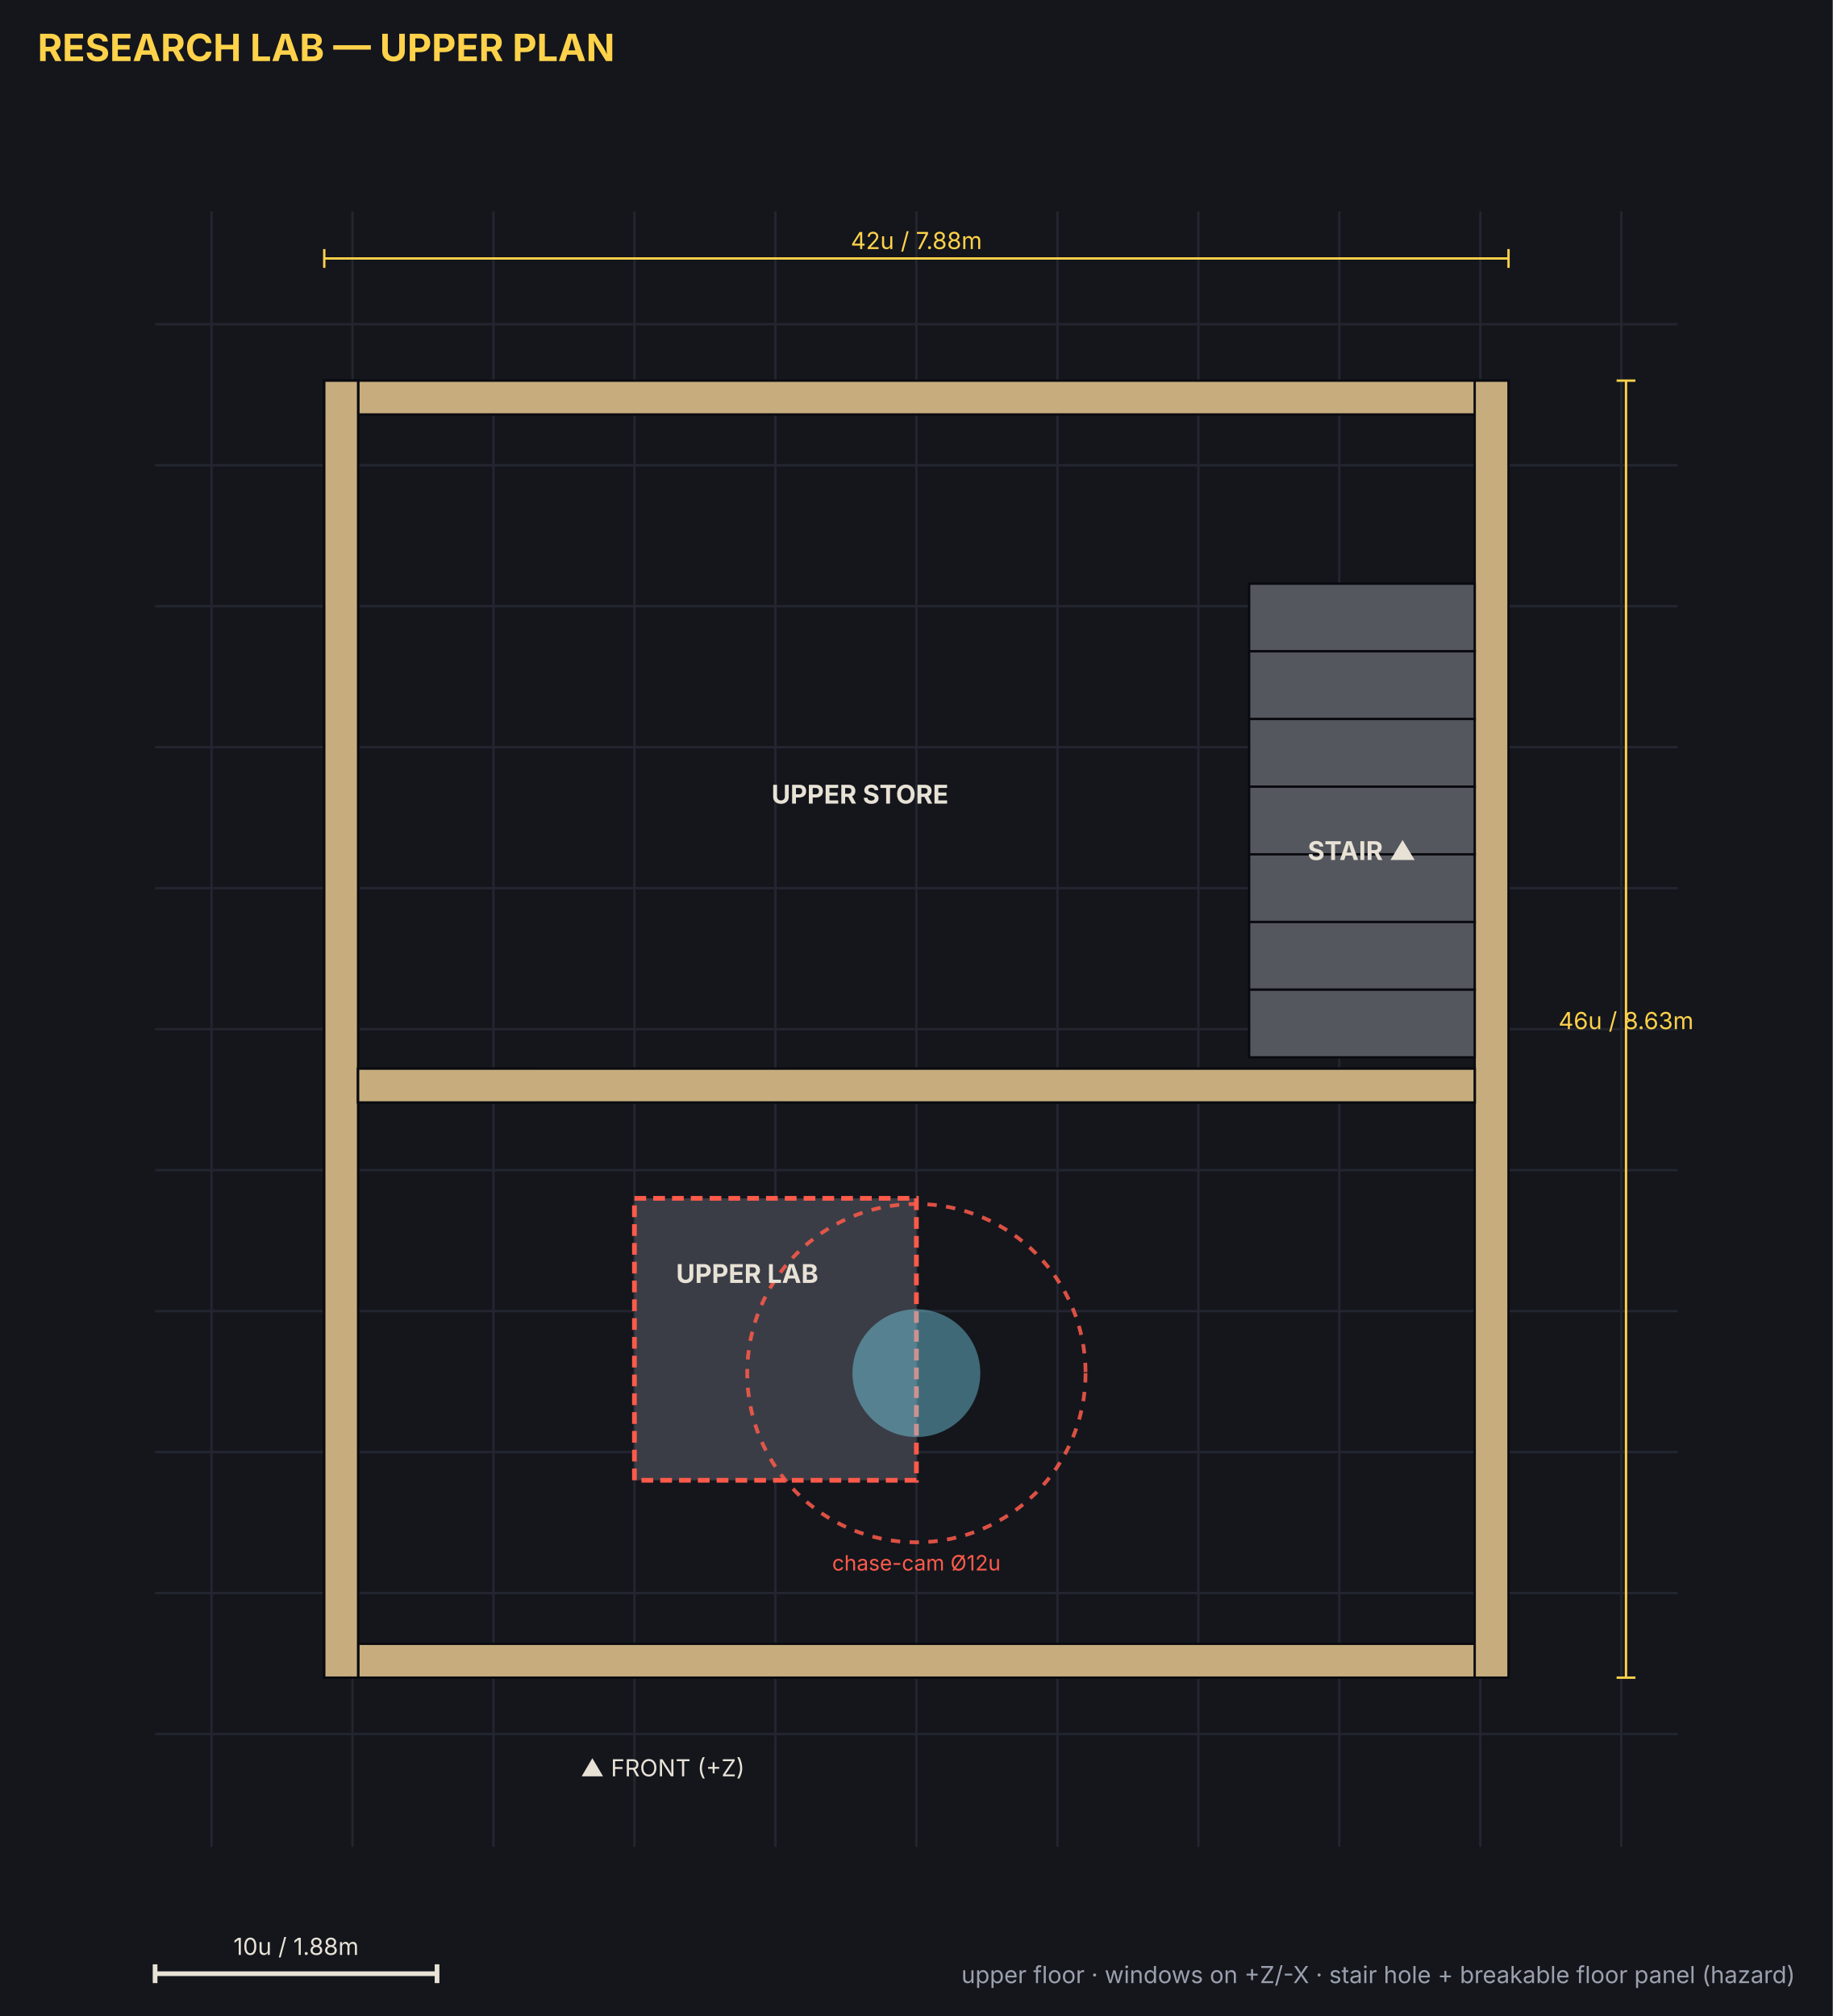
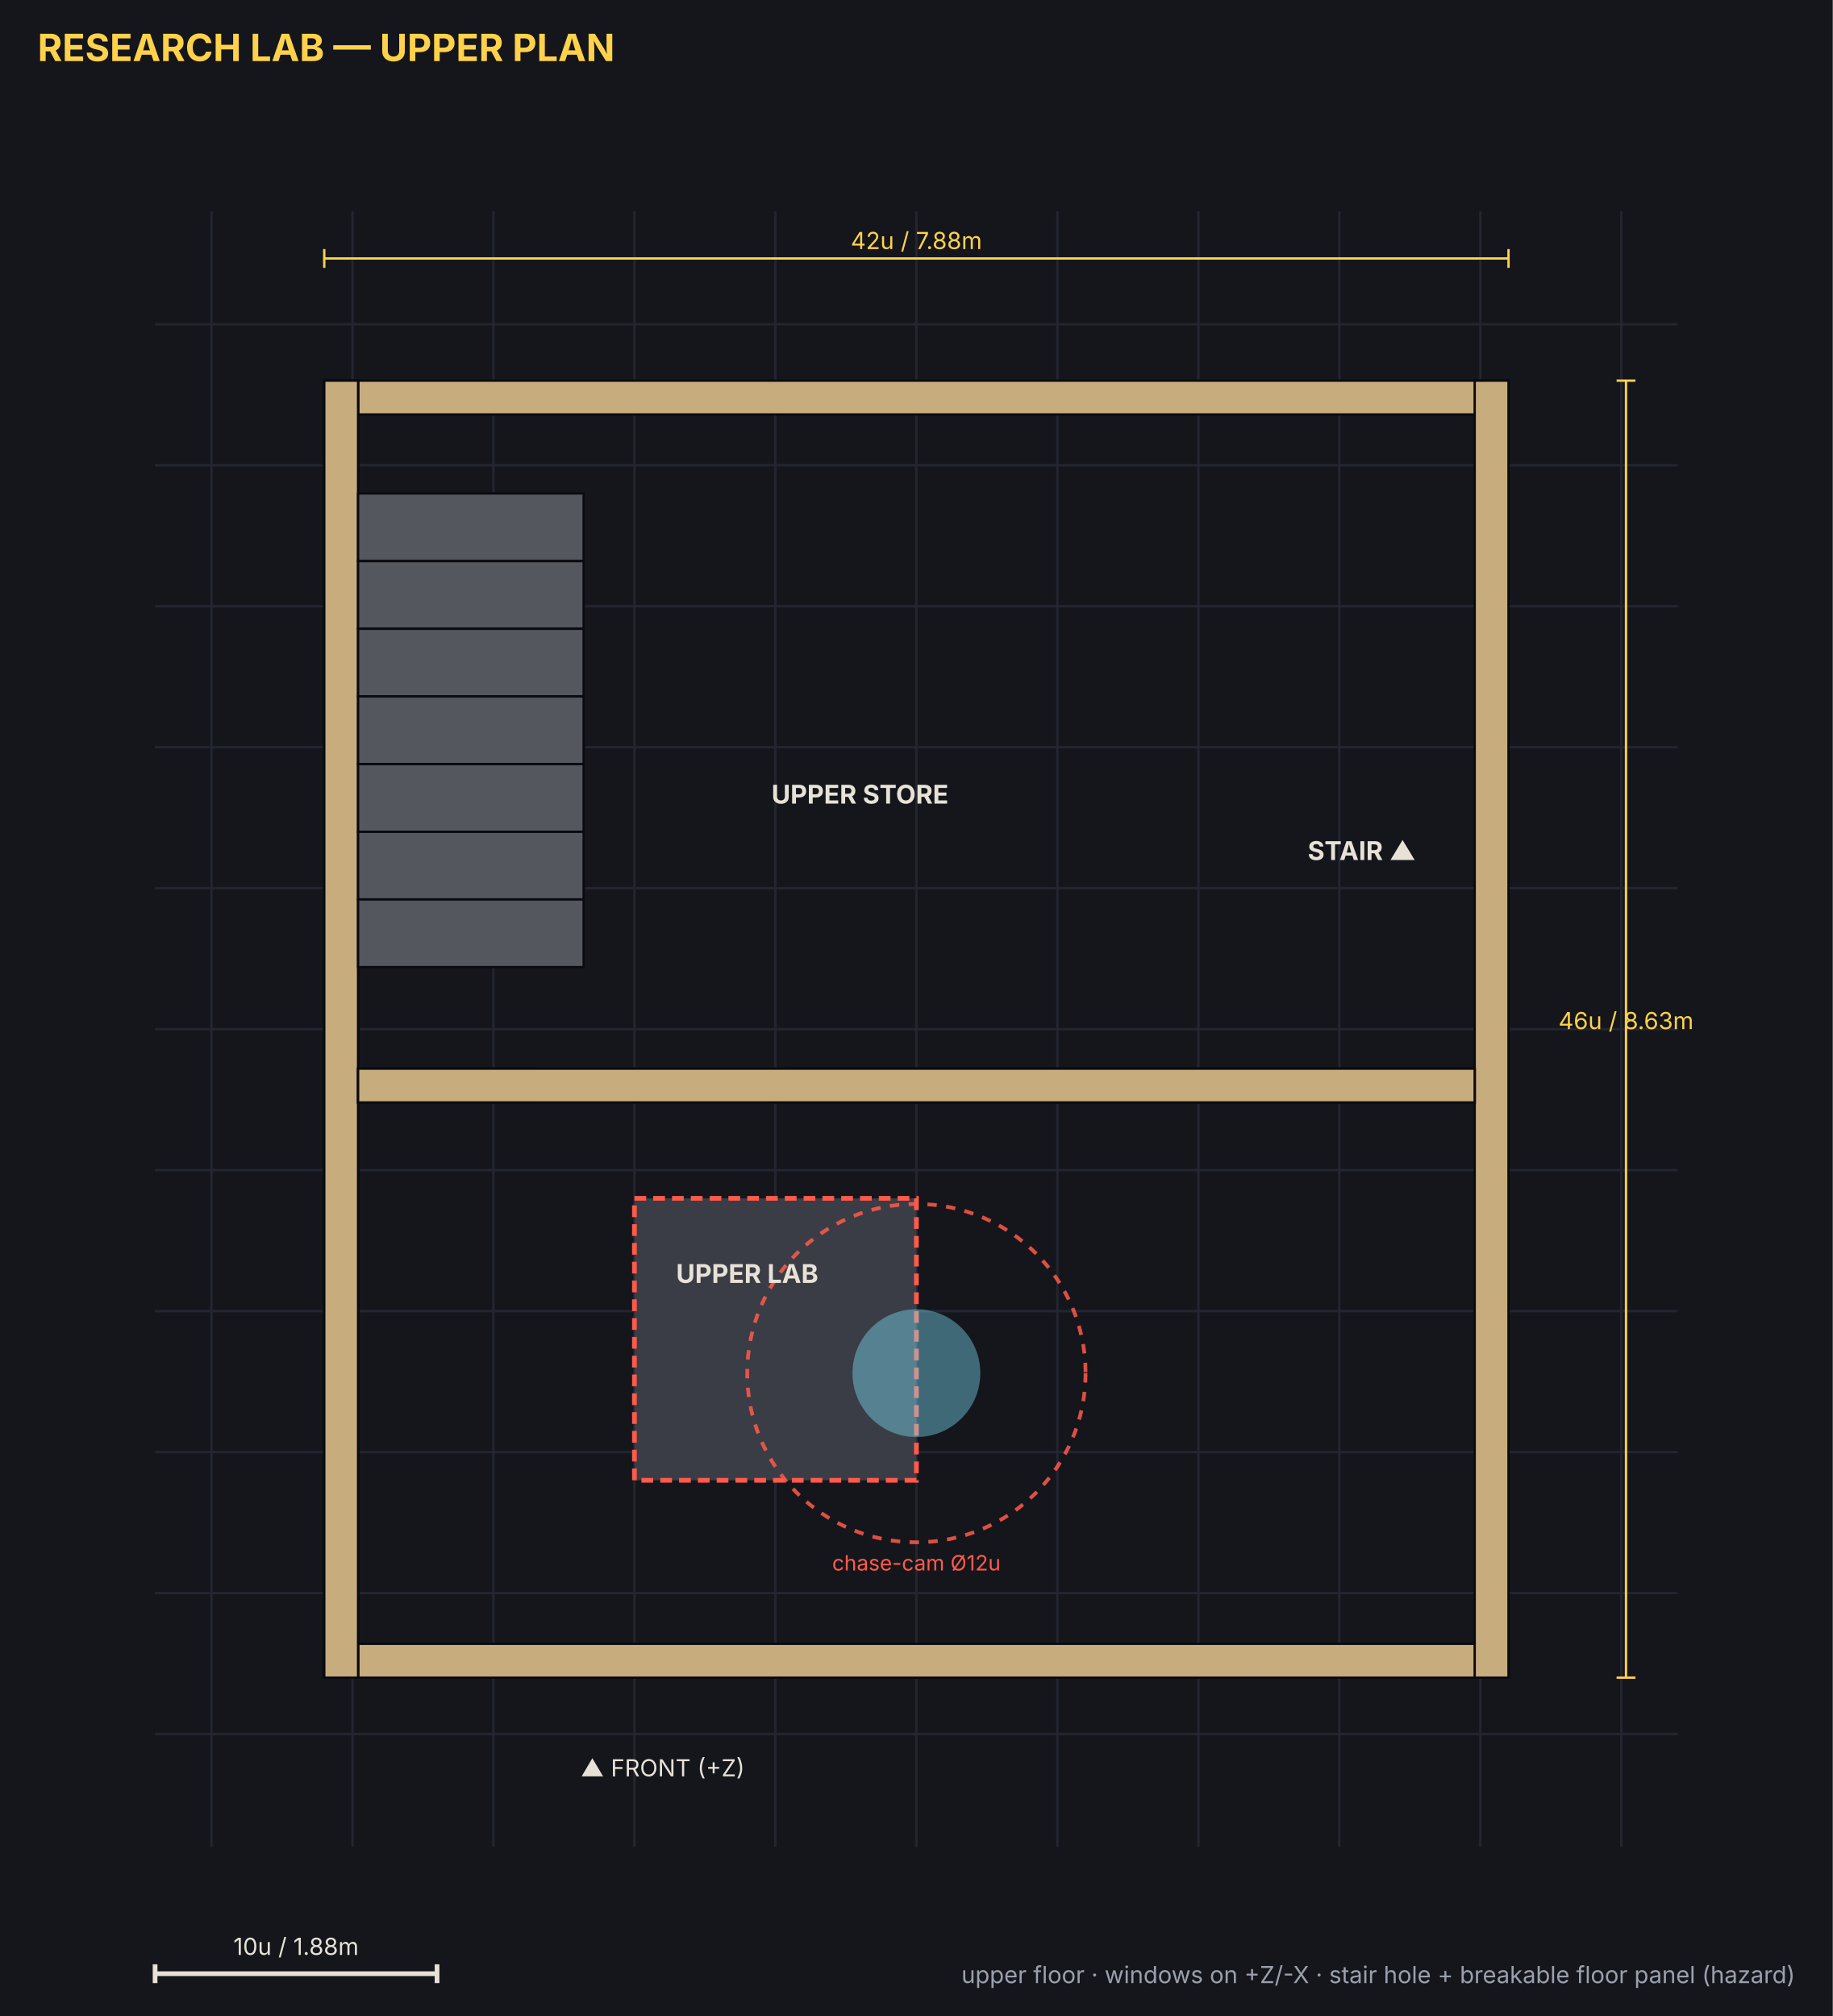
<svg xmlns="http://www.w3.org/2000/svg" width="780" height="858" viewBox="0 0 780 858" font-family="Inter,system-ui,sans-serif">
  <rect width="780" height="858" fill="#14161c" />
  <text x="16" y="26" fill="#ffd24a" font-size="16" font-weight="700">RESEARCH LAB — UPPER PLAN</text>
  <line x1="90" y1="90" x2="90" y2="786" stroke="#232630" stroke-width="1" />
  <line x1="150" y1="90" x2="150" y2="786" stroke="#232630" stroke-width="1" />
  <line x1="210" y1="90" x2="210" y2="786" stroke="#232630" stroke-width="1" />
  <line x1="270" y1="90" x2="270" y2="786" stroke="#232630" stroke-width="1" />
  <line x1="330" y1="90" x2="330" y2="786" stroke="#232630" stroke-width="1" />
  <line x1="390" y1="90" x2="390" y2="786" stroke="#232630" stroke-width="1" />
  <line x1="450" y1="90" x2="450" y2="786" stroke="#232630" stroke-width="1" />
  <line x1="510" y1="90" x2="510" y2="786" stroke="#232630" stroke-width="1" />
  <line x1="570" y1="90" x2="570" y2="786" stroke="#232630" stroke-width="1" />
  <line x1="630" y1="90" x2="630" y2="786" stroke="#232630" stroke-width="1" />
  <line x1="690" y1="90" x2="690" y2="786" stroke="#232630" stroke-width="1" />
  <line x1="66" y1="138" x2="714" y2="138" stroke="#232630" stroke-width="1" />
  <line x1="66" y1="198" x2="714" y2="198" stroke="#232630" stroke-width="1" />
  <line x1="66" y1="258" x2="714" y2="258" stroke="#232630" stroke-width="1" />
  <line x1="66" y1="318" x2="714" y2="318" stroke="#232630" stroke-width="1" />
  <line x1="66" y1="378" x2="714" y2="378" stroke="#232630" stroke-width="1" />
  <line x1="66" y1="438" x2="714" y2="438" stroke="#232630" stroke-width="1" />
  <line x1="66" y1="498" x2="714" y2="498" stroke="#232630" stroke-width="1" />
  <line x1="66" y1="558" x2="714" y2="558" stroke="#232630" stroke-width="1" />
  <line x1="66" y1="618" x2="714" y2="618" stroke="#232630" stroke-width="1" />
  <line x1="66" y1="678" x2="714" y2="678" stroke="#232630" stroke-width="1" />
  <line x1="66" y1="738" x2="714" y2="738" stroke="#232630" stroke-width="1" />
  <rect x="138" y="699.6" width="504" height="14.4" fill="#c7ad7e" stroke="#0a0b10" stroke-width="1" />
  <rect x="138" y="699.6" width="306" height="14.4" fill="#c7ad7e" stroke="#0a0b10" stroke-width="1" />
  <rect x="528" y="699.6" width="114" height="14.4" fill="#c7ad7e" stroke="#0a0b10" stroke-width="1" />
  <rect x="138" y="699.6" width="504" height="14.4" fill="#c7ad7e" stroke="#0a0b10" stroke-width="1" />
  <rect x="138" y="162" width="504" height="14.4" fill="#c7ad7e" stroke="#0a0b10" stroke-width="1" />
  <rect x="627.6" y="162" width="14.4" height="552" fill="#c7ad7e" stroke="#0a0b10" stroke-width="1" />
  <rect x="138" y="162" width="14.4" height="552" fill="#c7ad7e" stroke="#0a0b10" stroke-width="1" />
  <rect x="138" y="162" width="14.4" height="162" fill="#c7ad7e" stroke="#0a0b10" stroke-width="1" />
  <rect x="138" y="408" width="14.4" height="306" fill="#c7ad7e" stroke="#0a0b10" stroke-width="1" />
  <rect x="138" y="162" width="14.4" height="552" fill="#c7ad7e" stroke="#0a0b10" stroke-width="1" />
  <rect x="152.4" y="454.8" width="75.6" height="14.4" fill="#c7ad7e" stroke="#0a0b10" stroke-width="1" />
  <rect x="336" y="454.8" width="291.6" height="14.4" fill="#c7ad7e" stroke="#0a0b10" stroke-width="1" />
  <rect x="152.4" y="454.8" width="475.2" height="14.4" fill="#c7ad7e" stroke="#0a0b10" stroke-width="1" />
  <rect x="270" y="510" width="120" height="120" fill="#3a3d46" stroke="#ff5a4a" stroke-width="2" stroke-dasharray="5 3" />
-   <rect x="531.6" y="248.4" width="96" height="28.8" fill="#55575e" stroke="#0a0b10" stroke-width="1" />
-   <rect x="531.6" y="277.2" width="96" height="28.8" fill="#55575e" stroke="#0a0b10" stroke-width="1" />
-   <rect x="531.6" y="306" width="96" height="28.8" fill="#55575e" stroke="#0a0b10" stroke-width="1" />
-   <rect x="531.6" y="334.8" width="96" height="28.8" fill="#55575e" stroke="#0a0b10" stroke-width="1" />
-   <rect x="531.6" y="363.6" width="96" height="28.8" fill="#55575e" stroke="#0a0b10" stroke-width="1" />
-   <rect x="531.6" y="392.4" width="96" height="28.8" fill="#55575e" stroke="#0a0b10" stroke-width="1" />
-   <rect x="531.6" y="421.2" width="96" height="28.8" fill="#55575e" stroke="#0a0b10" stroke-width="1" />
+   <rect x="152.4" y="210" width="96" height="28.8" fill="#55575e" stroke="#0a0b10" stroke-width="1" />
+   <rect x="152.4" y="238.8" width="96" height="28.8" fill="#55575e" stroke="#0a0b10" stroke-width="1" />
+   <rect x="152.4" y="267.6" width="96" height="28.8" fill="#55575e" stroke="#0a0b10" stroke-width="1" />
+   <rect x="152.4" y="296.4" width="96" height="28.8" fill="#55575e" stroke="#0a0b10" stroke-width="1" />
+   <rect x="152.4" y="325.2" width="96" height="28.8" fill="#55575e" stroke="#0a0b10" stroke-width="1" />
+   <rect x="152.4" y="354" width="96" height="28.8" fill="#55575e" stroke="#0a0b10" stroke-width="1" />
+   <rect x="152.4" y="382.8" width="96" height="28.8" fill="#55575e" stroke="#0a0b10" stroke-width="1" />
  <circle cx="390" cy="584.4" r="72" fill="none" stroke="#ff5a4a" stroke-width="1.6" opacity="0.85" stroke-dasharray="4 4" />
  <circle cx="390" cy="584.4" r="26.4" fill="#7fe6ff" stroke="#7fe6ff" stroke-width="1.6" opacity="0.4" />
  <text x="390" y="668.4" fill="#ff5a4a" font-size="9" text-anchor="middle" font-weight="400">chase-cam Ø12u</text>
  <line x1="138" y1="110" x2="642" y2="110" stroke="#ffd24a" stroke-width="1" />
  <line x1="138" y1="106" x2="138" y2="114" stroke="#ffd24a" stroke-width="1" />
  <line x1="642" y1="106" x2="642" y2="114" stroke="#ffd24a" stroke-width="1" />
  <text x="390" y="106" fill="#ffd24a" font-size="10" text-anchor="middle">42u / 7.88m</text>
  <line x1="692" y1="162" x2="692" y2="714" stroke="#ffd24a" stroke-width="1" />
  <line x1="688" y1="162" x2="696" y2="162" stroke="#ffd24a" stroke-width="1" />
  <line x1="688" y1="714" x2="696" y2="714" stroke="#ffd24a" stroke-width="1" />
  <text x="692" y="438" fill="#ffd24a" font-size="10" text-anchor="middle">46u / 8.63m</text>
  <text x="318" y="546" fill="#e8e2d6" font-size="11" text-anchor="middle" font-weight="700">UPPER LAB</text>
  <text x="366" y="342" fill="#e8e2d6" font-size="11" text-anchor="middle" font-weight="700">UPPER STORE</text>
  <text x="579.6" y="366" fill="#e8e2d6" font-size="11" text-anchor="middle" font-weight="700">STAIR ▲</text>
  <text x="282" y="756" fill="#e8e2d6" font-size="10" text-anchor="middle" font-weight="400">▲ FRONT (+Z)</text>
  <line x1="66" y1="840" x2="186" y2="840" stroke="#e8e2d6" stroke-width="2" />
  <line x1="66" y1="836" x2="66" y2="844" stroke="#e8e2d6" stroke-width="2" />
  <line x1="186" y1="836" x2="186" y2="844" stroke="#e8e2d6" stroke-width="2" />
  <text x="126" y="832" fill="#e8e2d6" font-size="10" text-anchor="middle" font-weight="400">10u / 1.88m</text>
  <text x="764" y="844" fill="#9aa0ad" font-size="10" text-anchor="end" font-weight="400">upper floor · windows on +Z/-X · stair hole + breakable floor panel (hazard)</text>
</svg>
